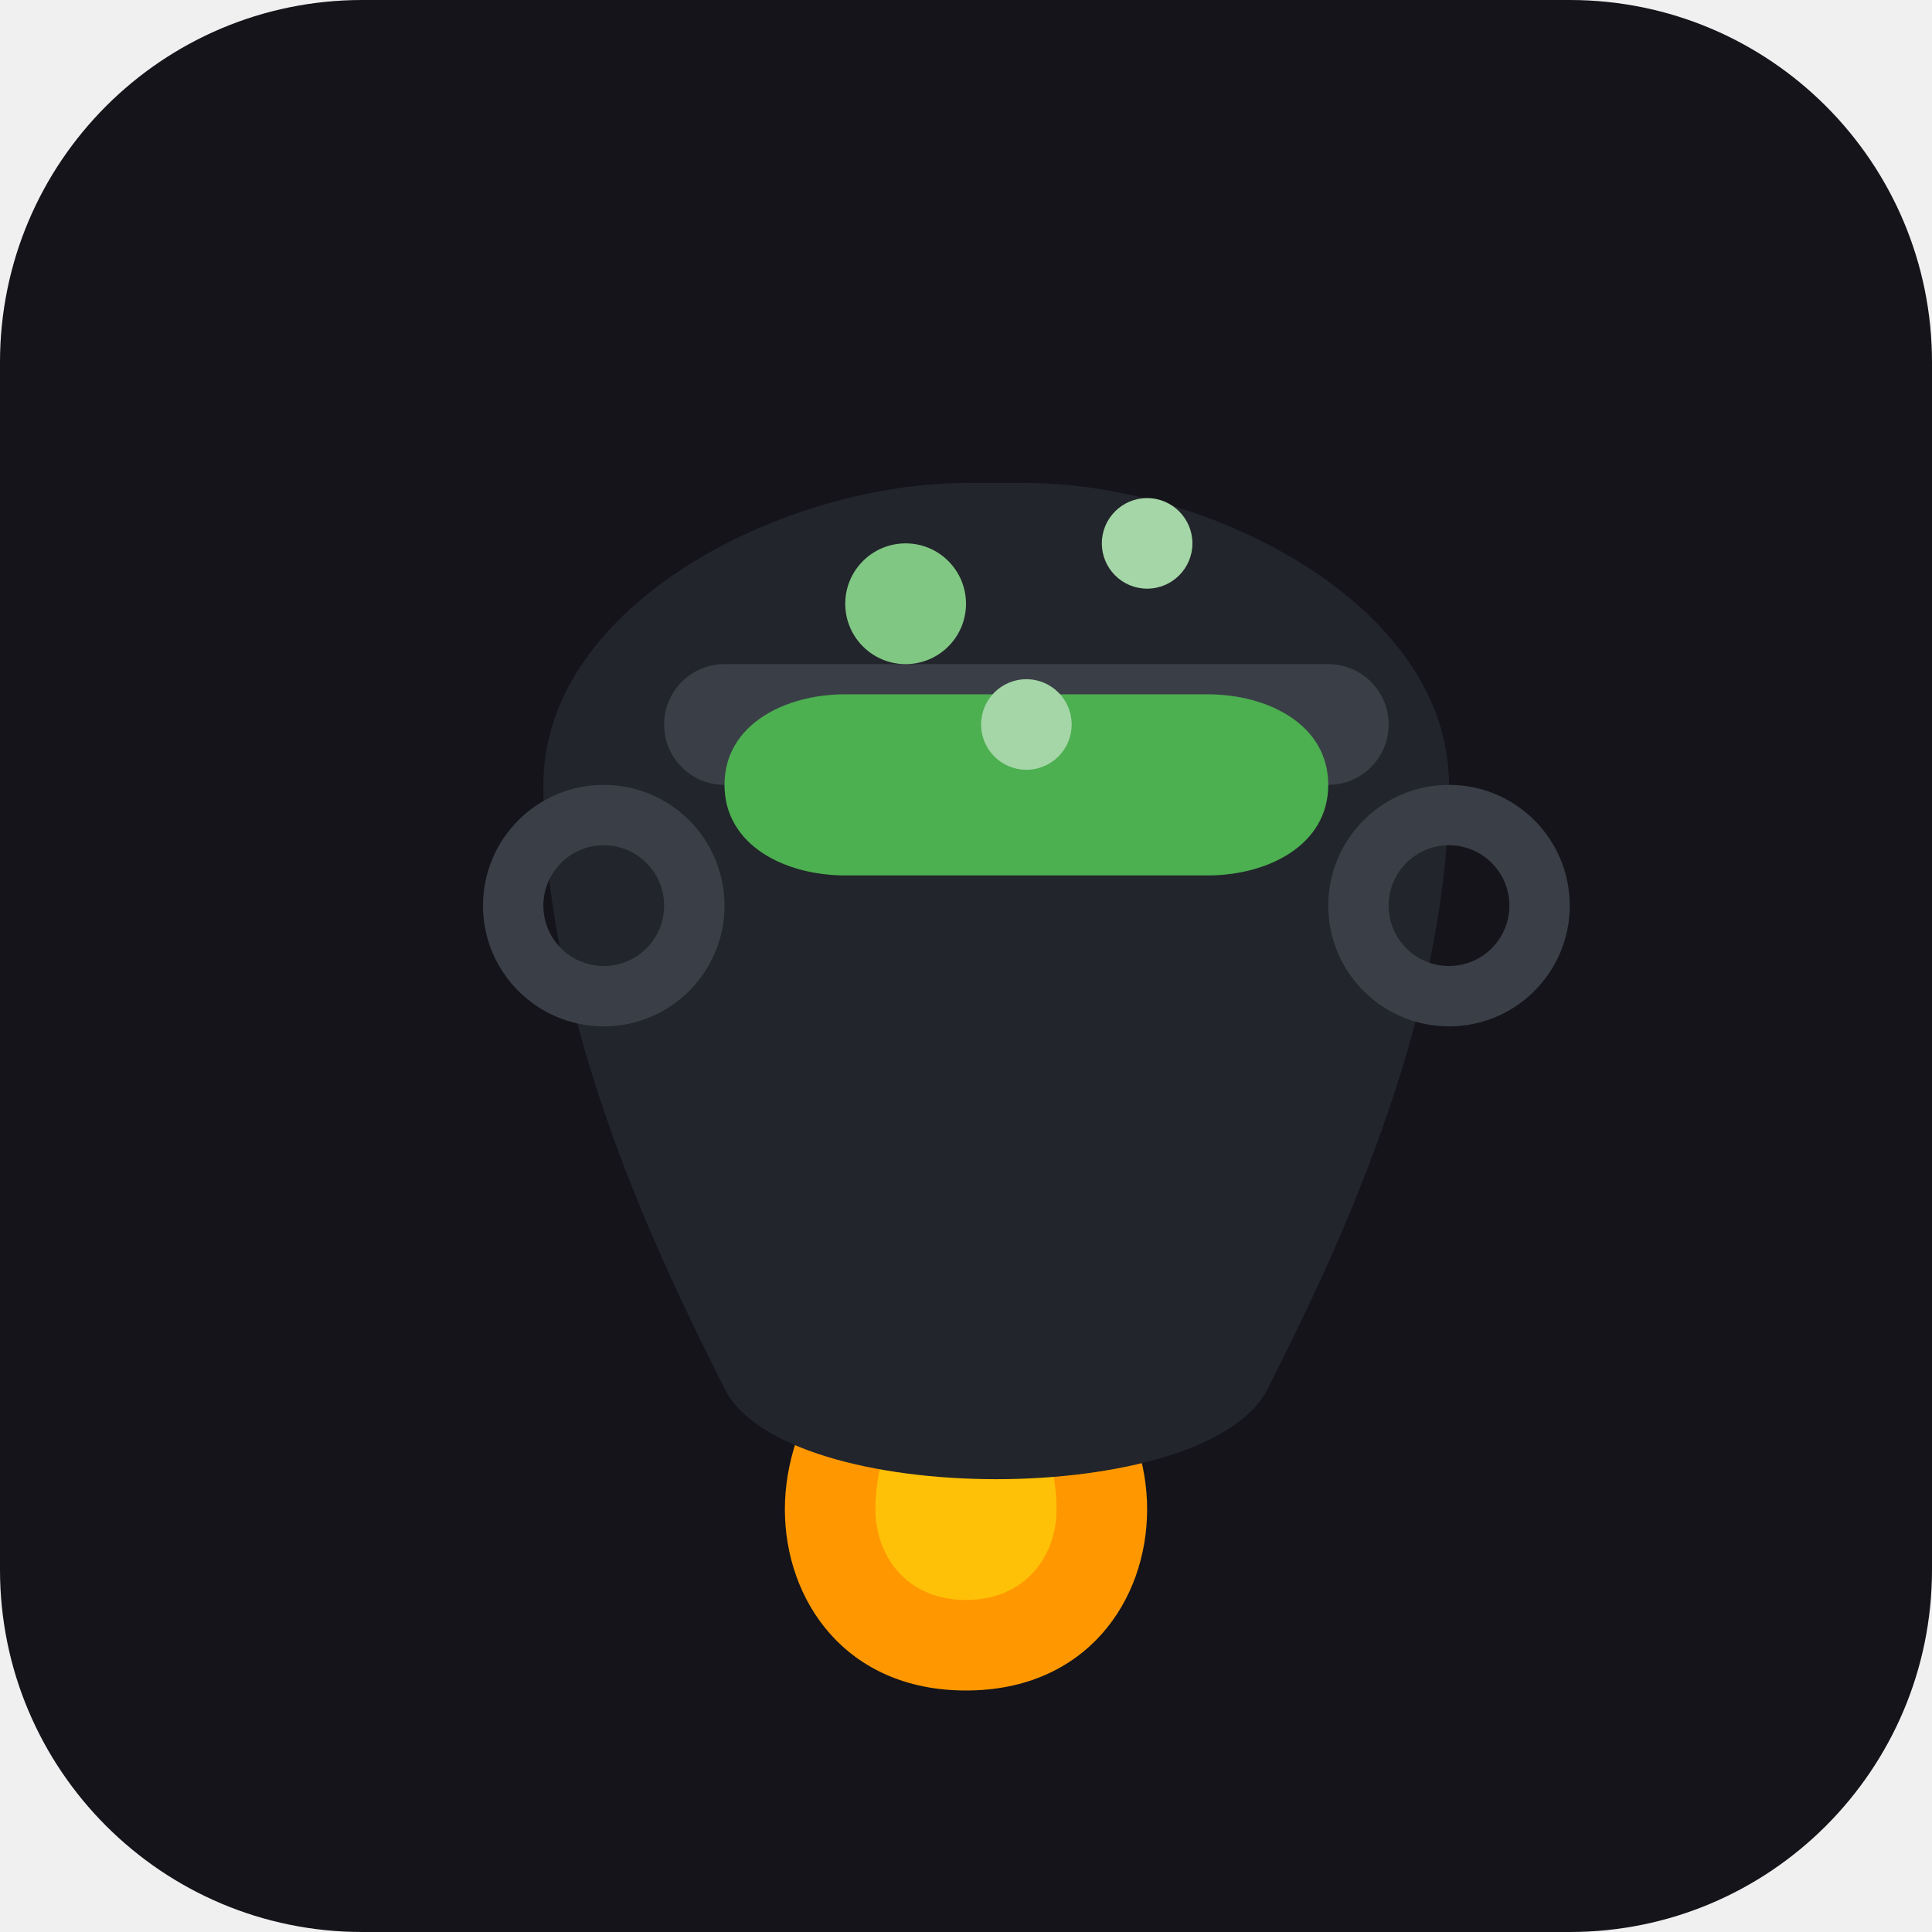
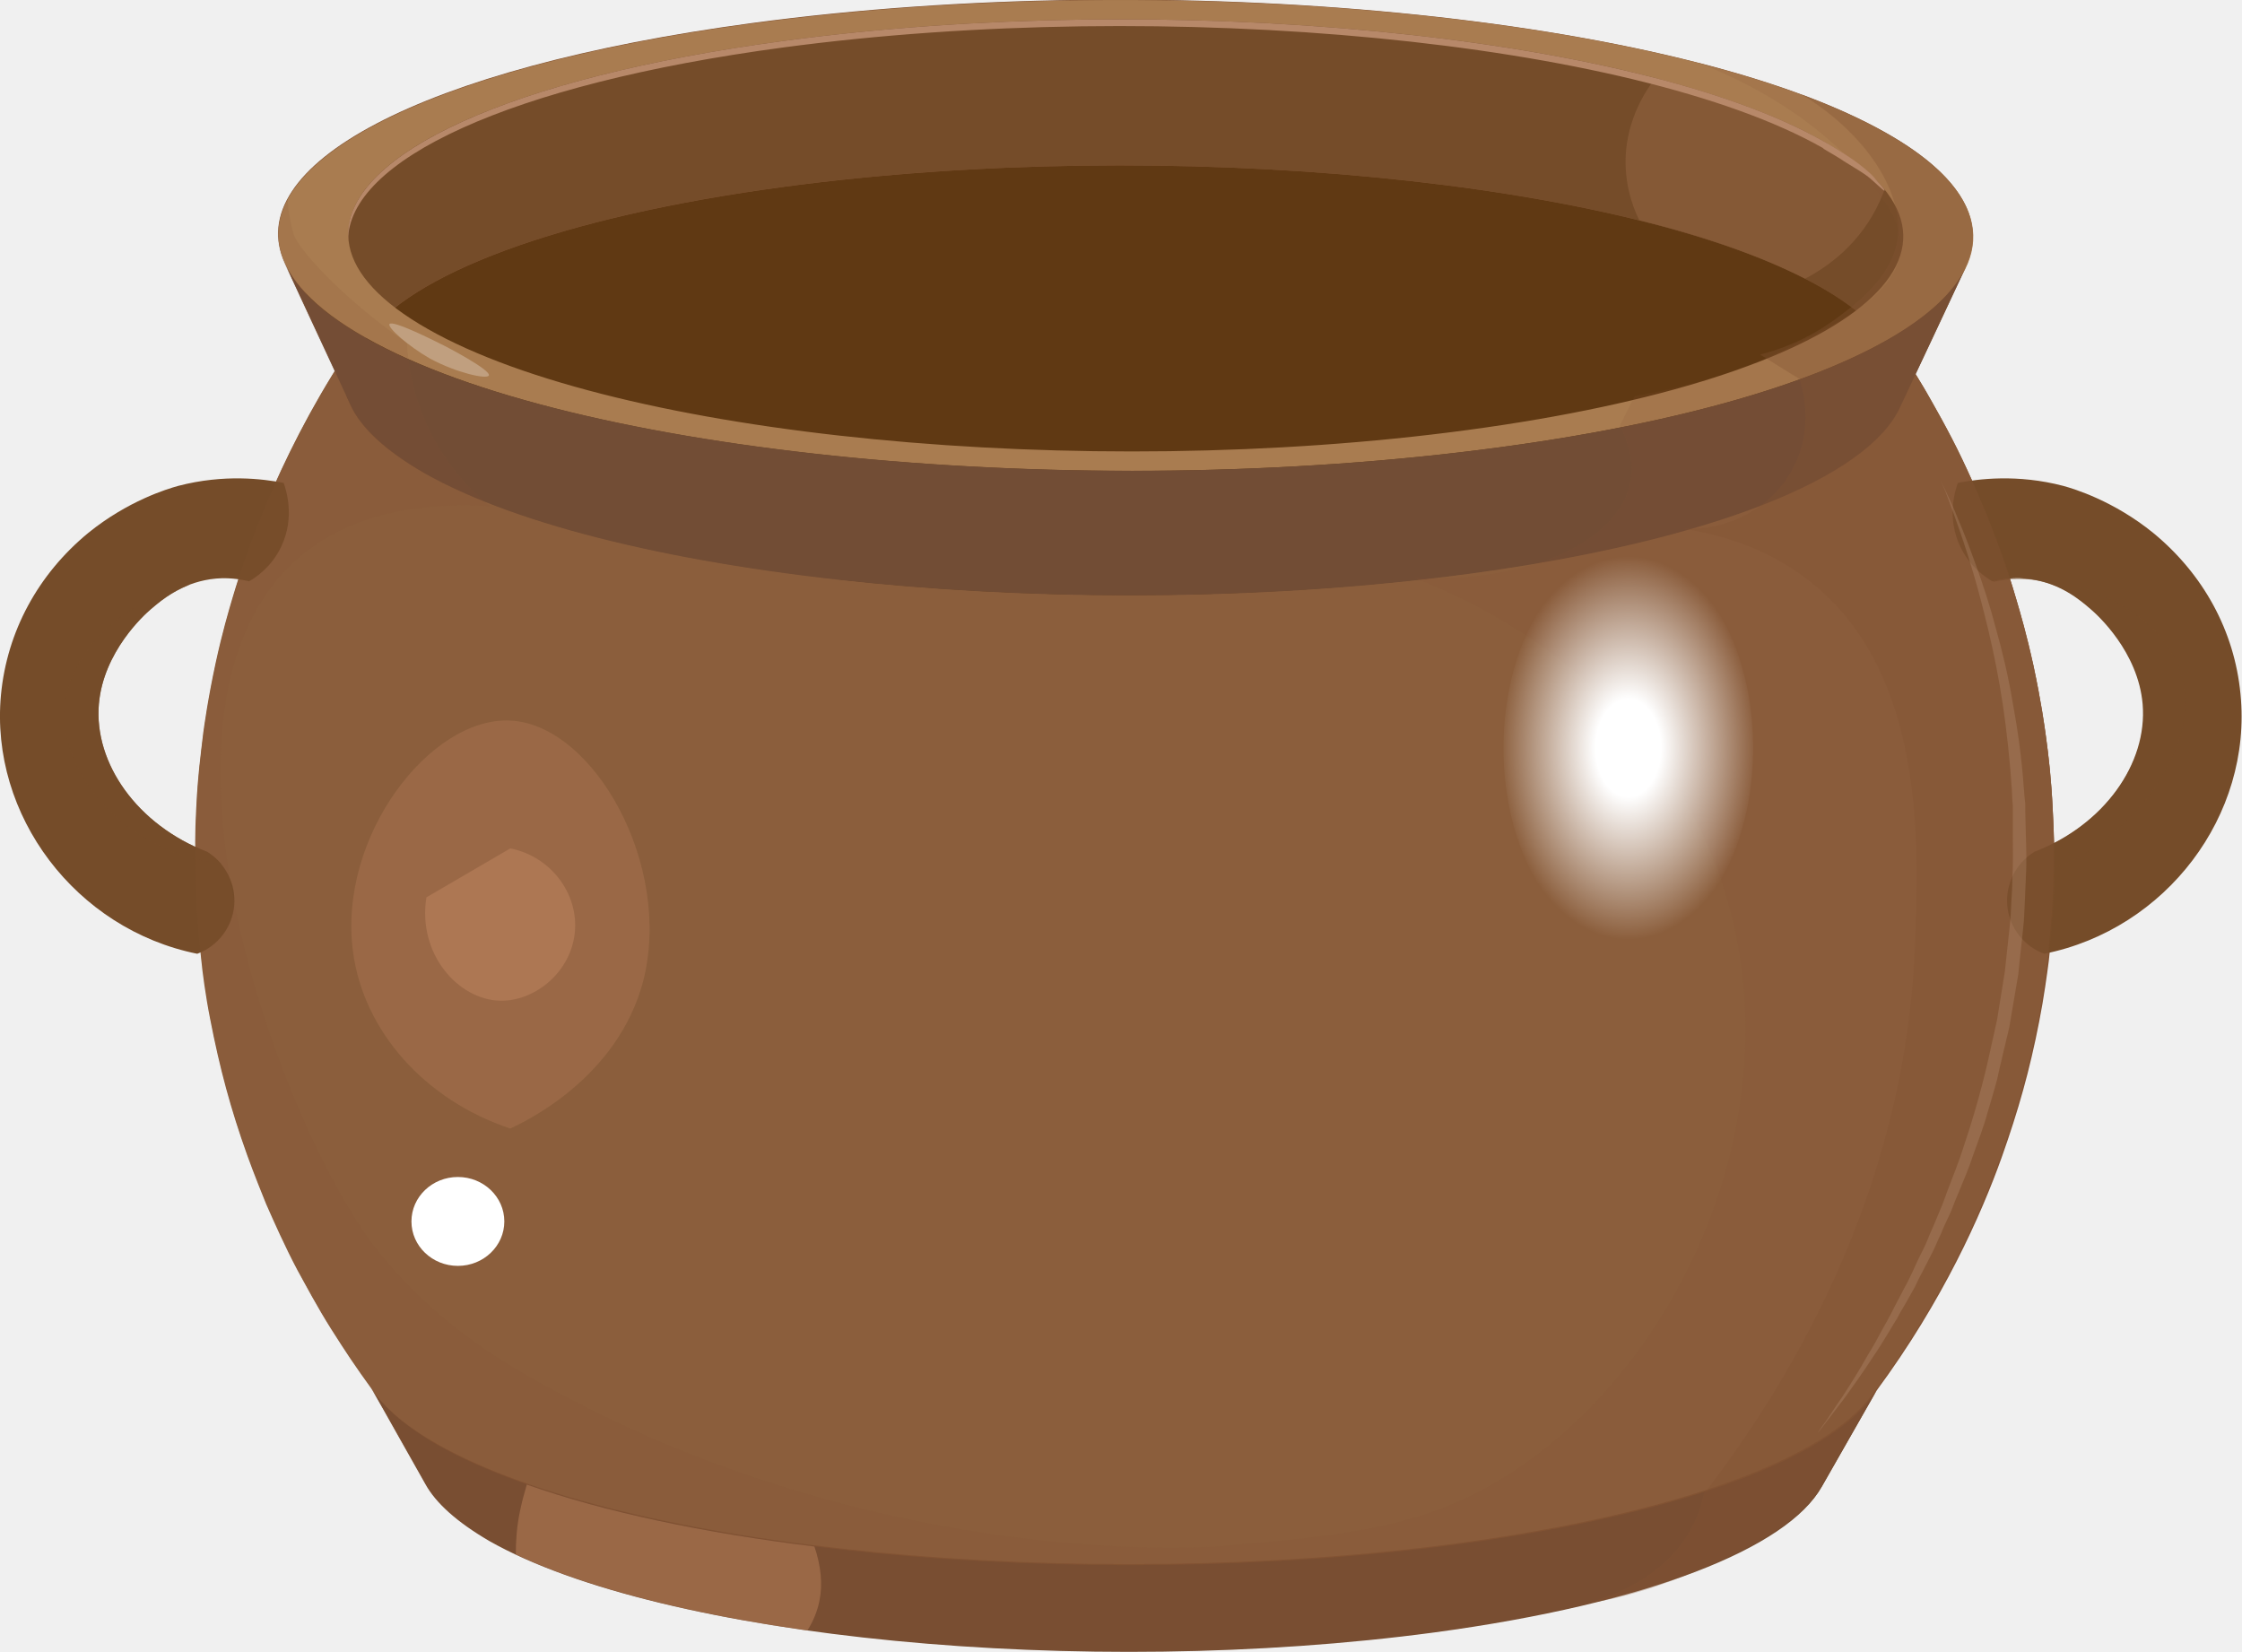
- <svg xmlns="http://www.w3.org/2000/svg" width="64" height="64" viewBox="0 0 64 64">
-   <rect width="64" height="64" rx="12" fill="#14141A" />
-   <g transform="translate(20,40)">
-     <path d="M12 0C8 4 6 7 6 10C6 13 8 16 12 16C16 16 18 13 18 10C18 7 16 4 12 0Z" fill="#FF9800" />
-     <path d="M12 4C10 6 9 8 9 10C9 11.5 10 13 12 13C14 13 15 11.5 15 10C15 8 14 6 12 4Z" fill="#FFC107" />
+ <svg xmlns="http://www.w3.org/2000/svg" version="1.1" id="Ñëîé_1" x="0px" y="0px" viewBox="0 0 449 330.7" enable-background="new 0 0 449 330.7" xml:space="preserve">
+   <g>
+     <path fill="#825333" d="M411.1,162.3c-0.3-6.4-0.8-10.6-1.4-15c-0.2-1.4-0.9-6.7-2.5-14.1c-1.3-5.9-2.6-10.4-3.4-13.1   c-3.9-13.5-9.1-24.4-10.8-28c-2.8-5.9-5.9-11.2-7.2-13.5c-0.7-1.3-1.5-2.5-2.2-3.7c3.4-7.2,6.7-14.3,10.1-21.5   c0,0.1-0.1,0.1-0.1,0.2c4.3-8.9-0.5-18.3-15.9-27c-41.3-23.4-142.9-33.3-227-22c-67,9-102.7,28.7-93.6,48.2c0,0,0,0,0,0   c3.3,7.2,6.7,14.4,10,21.5c-11.6,18.7-17.7,36-20.4,45.3c-0.8,2.7-2.1,7.1-3.4,13.1c-1.6,7.4-2.3,12.6-2.5,14.1   c-0.6,4.4-1.1,8.6-1.4,15c-0.3,5.8-0.3,6.8-0.1,15.9c0,0.1,0.1,5.6,1.1,14.4c0.3,2.3,1,7.6,1.8,12c1.9,9.8,4.1,18,7.4,27.2   c1.4,3.9,3.2,8.3,3.8,9.8c1.5,3.4,3.8,8.6,6.3,13.3c1.5,2.8,4,7.5,6.7,11.7c2.8,4.4,4.2,6.6,8.1,12c3.6,6.4,7.2,12.8,10.8,19.1   c2.1,3.8,6.4,7.6,12.8,11.2c34.4,19.5,119.2,27.7,189.3,18.3c43-5.8,70.5-16.9,77.5-29.1l10.9-19.1c13.3-18,21-35.3,25.1-46.8   c3.3-9.3,5.6-17.4,7.5-27.2c0.9-4.5,1.6-9.7,1.9-12c1-9.1,1.2-14.5,1.2-14.5C411.4,168.3,411.4,168.3,411.1,162.3z" />
+     <path fill="#774E32" d="M85.2,297.2c-3.8-6.7-7.5-13.4-11.3-20c2.3,4.1,6.9,8.2,13.8,12.2c37.2,21.1,128.8,30,204.7,19.8   c46.5-6.3,76.3-18.2,83.8-31.4l-11.4,20c-6.9,12.2-34.5,23.3-77.5,29.1c-70.2,9.4-154.9,1.2-189.3-18.3   C91.5,304.8,87.3,301,85.2,297.2z" />
+     <path fill="#603913" d="M370.4,98.4c3.6-2.1,7.3-4.4,11-6.9c-1.4-4-2.9-7.7-4.4-11.2c0,0,0,0,0,0c2-1.2,4.2-2.1,6.3-2.8   c0.1,0-3.9-6.7-5.5-9.1c-2.5-3.7-6.9-7.4-13.1-10.9C326.9,36,234,27.1,157.1,37.4c-45.5,6.1-75.2,17.6-84,30.4   c-2.4,3.5-4.7,7-6.7,10.4C110.9,100.3,256.7,164.6,370.4,98.4z" />
+     <path fill="#8B5E3C" d="M75.2,279.2c-4.5-6.2-5.9-8.4-8.9-13.1c-2.7-4.3-5.2-9-6.7-11.7c-2.5-4.7-4.8-9.9-6.3-13.3   c-0.6-1.5-2.4-5.9-3.8-9.8c-3.3-9.2-5.5-17.4-7.4-27.2c-0.9-4.4-1.6-9.7-1.8-12c-1-8.8-1.1-14.3-1.1-14.4c-0.1-9.1-0.2-10,0.1-15.9   c0.3-6.4,0.9-10.6,1.4-15c0.2-1.4,0.9-6.7,2.5-14.1c1.3-6,2.6-10.4,3.4-13.1c3.1-10.4,10.4-31.1,25-52.3   c-6.1,8.9-2.3,18.5,13.2,27.3c38,21.6,131.8,30.7,209.3,20.2c64.7-8.7,97.7-28.2,84.9-47c1.9,2.8,4.4,6.6,6.8,10.7   c1.3,2.3,4.4,7.6,7.2,13.5c1.7,3.6,6.9,14.6,10.8,28c0.8,2.7,2.1,7.1,3.4,13.1c1.6,7.4,2.3,12.6,2.5,14.1c0.6,4.4,1.1,8.6,1.4,15   c0.3,6,0.3,6,0.1,15.8c0,0.1-0.1,5.4-1.2,14.5c-0.3,2.3-1,7.6-1.9,12c-1.9,9.8-4.2,18-7.5,27.2c-4.2,11.7-12.1,29.5-25.9,47.9   c-9.3,12.4-38.3,23.4-82.4,29.4c-75.9,10.2-167.5,1.3-204.7-19.8C81.9,286,77.8,282.6,75.2,279.2z" />
+     <path fill="#754C29" d="M375.9,28.2C335.1,5.1,234.8-4.6,151.7,6.6C85.7,15.4,50.5,34.8,59.1,54c4.1,9.1,8.2,18.2,12.3,27.3   c-8-17.8,24.6-35.7,85.6-43.9C234,27.1,326.9,36,364.6,57.5c13.8,7.9,18.3,16.3,14.6,24.4l12.4-27.3   C395.7,45.9,390.8,36.7,375.9,28.2z" />
+     <path opacity="0.56" fill="#936441" d="M376.5,40.2c1.6-3.5,2.4-6.9,2.7-10c-1.1-0.7-2.2-1.3-3.3-2c-10.5-6-25-11.1-42.2-15.1   c-4.7,4.9-7.7,11.2-8.1,17.8c-0.3,5.2,1,9.8,2.7,13.2c13.1,3.2,24.4,7.2,33.2,11.7C366.1,53.4,372.7,48.7,376.5,40.2z" />
+     <path fill="#A97C50" d="M377.8,26.7c41.3,23.4,6.5,51.6-77.6,62.9c-84.1,11.3-185.8,1.5-227-22C31.8,44.2,66.6,16,150.7,4.7   C234.9-6.6,336.5,3.2,377.8,26.7z M365.2,28.3C327.4,6.8,234.1-2.2,156.9,8.2S47.8,44.4,85.7,65.9C123.5,87.4,216.8,96.5,294,86.1   S403.1,49.8,365.2,28.3" />
+     <path fill="#724D35" d="M70.2,81.1c-4.4-9.4-8.7-18.8-13.1-28.2c2.3,5,7.6,10,16,14.7c41.3,23.4,142.9,33.3,227,22   c53.1-7.1,86.5-21,93.6-36.1c-4.4,9.4-8.8,18.8-13.2,28.1c-6.5,14-37.4,26.7-86.3,33.3c-77.6,10.4-171.3,1.4-209.3-20.2   C77.2,90.2,72.3,85.7,70.2,81.1z" />
+     <path fill="#754C29" d="M409.4,191c-4.1-1.5-7-5.3-7.4-9.6c-0.4-4.3,1.7-8.5,5.4-10.8c14-5.4,22.7-17.7,21.7-29.6   c-0.9-10.5-9.1-17.9-10.4-19c-2.2-1.9-6-5.1-11.9-6c-3.3-0.5-6,0-7.8,0.4c-1.4-0.8-4.5-2.9-6.4-6.9c-2.9-6-0.9-11.7-0.5-12.8   c4.1-0.8,11.9-1.8,21.1,0.6c2.2,0.6,10.1,3,18,9.4c10.1,8.3,16.3,19.7,17.5,32.3C451.1,163.3,433.8,186.1,409.4,191z" />
+     <path opacity="0.73" fill="#754C29" d="M407.5,170.6c-1.9,1.2-3.4,2.9-4.3,4.8c16.2,0.4,38.9-22.5,33.7-40.2   c-3.9-13.2-22.6-21.5-37.9-18.9c0.1,0.1,0.2,0.1,0.3,0.2c1.8-0.4,4.5-0.8,7.8-0.4c5.9,0.8,9.7,4.1,11.9,6c1.2,1.1,9.5,8.4,10.4,19   C430.1,152.8,421.5,165.2,407.5,170.6z" />
+     <path fill="#754C29" d="M39.5,191c4.1-1.5,7-5.3,7.4-9.6c0.4-4.3-1.7-8.5-5.4-10.8c-14-5.4-22.7-17.7-21.7-29.6   c0.9-10.5,9.1-17.9,10.4-19c2.2-1.9,6-5.1,11.9-6c3.3-0.5,6,0,7.8,0.4c1.4-0.8,4.5-2.9,6.4-6.9c2.9-6,0.9-11.7,0.5-12.8   c-4.1-0.8-11.9-1.8-21.1,0.6c-2.2,0.6-10.1,3-18,9.4C7.6,115,1.4,126.5,0.2,139.1C-2.1,163.3,15.2,186.1,39.5,191z" />
+     <path opacity="0.73" fill="#754C29" d="M44.3,173c-0.8-0.9-1.7-1.7-2.8-2.4c-14-5.4-22.7-17.7-21.7-29.6c0.9-10.5,9.1-17.9,10.4-19   c1.6-1.4,4.2-3.5,7.8-4.9c-14,3.3-24.1,14-25,24.3C11.7,154.4,24.6,170.6,44.3,173z" />
+     <path fill="#AD7753" d="M102.2,169.9L102.2,169.9c8.5,1.7,14.1,9.7,12.8,17.7c-1.2,7.5-8.1,12.9-14.8,12.8   c-8.5-0.2-16.6-9.4-14.8-20.7" />
+     <path opacity="0.43" fill="#AD7753" d="M102.2,144.3c-16-0.8-34.6,23.2-31.5,46.3c2.1,15.9,14.4,29.7,31.5,35.4   c3.2-1.5,21.5-10.2,26.6-29.5C134.8,173.3,118.9,145.1,102.2,144.3z" />
+     <path opacity="0.14" fill="#825333" d="M411.3,167.7c0-0.6-0.1-2.6-0.2-5.4c-0.4-7.7-1.2-13.7-1.4-15c-0.4-3-1.2-8-2.5-14.1   c-1.3-5.9-2.6-10.4-3.4-13.1c-3.9-13.5-9.1-24.4-10.8-28c-2.8-5.9-5.9-11.2-7.2-13.5c-0.7-1.3-1.5-2.5-2.2-3.7   c3.4-7.2,6.7-14.3,10.1-21.5c0,0.1-0.1,0.1-0.1,0.2c4.3-8.9-0.5-18.3-15.9-27c-9.6-5.5-22.5-10.2-37.7-14.1   c20.6,8.1,30.9,19.2,35.7,25.5c4.2,5.5,5.3,9,4.9,12.3c-0.9,8.3-10.8,13.5-21.2,18.7c-6.9,3.5-17.6,7.9-32,10.3c-1,2-2,3.9-3,5.9   c2.8,5.6,2.5,9.5,2,11.8c-2.6,11.3-19.9,19.8-43.3,18.7c8.6,3.3,43.4,17.6,59.1,54.1c20,46.8-3.4,101.6-39.4,125   c-17.1,11.2-33.1,12.6-58.1,14.8c0,0-59.2,5.2-123.9-26.1c-1.6-0.8-3-1.5-3-1.5c-13.2-6.8-27.9-14.4-41.3-30.5   C56.9,227.9,24,140.7,60.8,110.9c5.6-4.5,16.6-10.8,37.4-9.5c-2.9-2.3-6.7-6-10-11.3c-5.3-8.6-6.5-17-6.7-21.4   C67.6,59,59.6,49.5,58.8,46.9c-0.7-2.5-1.1-4.8-1.2-7.1c-2.4,4.3-2.6,8.7-0.6,13.1c0,0,0,0,0,0c3.3,7.2,6.7,14.4,10,21.5   c-11.6,18.7-17.7,36-20.4,45.3c-0.8,2.7-2.1,7.1-3.4,13.1c-1.6,7.4-2.3,12.6-2.5,14.1c-0.6,4.4-1.1,8.6-1.4,15   c-0.3,5.8-0.3,6.8-0.1,15.9c0,0.1,0.1,5.6,1.1,14.4c0.3,2.3,1,7.6,1.8,12c1.9,9.8,4.1,18,7.4,27.2c1.4,3.9,3.2,8.3,3.8,9.8   c1.5,3.4,3.8,8.6,6.3,13.3c1.5,2.8,4,7.5,6.7,11.7c2.8,4.4,4.2,6.6,8.1,12c3.6,6.4,7.2,12.8,10.8,19.1c2.1,3.8,6.4,7.6,12.8,11.2   c34.4,19.5,119.2,27.7,189.3,18.3c43-5.8,70.5-16.9,77.5-29.1l10.9-19.1c13.3-18,21-35.3,25.1-46.8c0.3-0.9,0.6-1.7,0.9-2.6   c2.8-8.2,4.8-15.7,6.6-24.6c0.9-4.5,1.6-9.7,1.9-12c1-9.1,1.2-14.5,1.2-14.5C411.3,172.3,411.4,169.9,411.3,167.7z" />
+     <path opacity="0.34" fill="#825333" d="M409.7,147.3c-0.4-3-1.2-8-2.5-14.1c-1.3-5.9-2.6-10.4-3.4-13.1c-3.9-13.5-9.1-24.4-10.8-28   c-2.8-5.9-5.9-11.2-7.2-13.5c-0.7-1.3-1.5-2.5-2.2-3.7c3.4-7.2,6.7-14.3,10.1-21.5c0,0.1-0.1,0.1-0.1,0.2c4.3-8.9-0.5-18.3-15.9-27   c-4.8-2.7-10.5-5.3-16.9-7.7c13.9,8.5,21.5,21.3,18.8,30.9c-1.9,6.8-8.9,11.8-12.3,14.3c-5.7,4.1-11.2,6-14.8,6.9   c2.6,1.6,5.2,3.3,7.9,4.9c0.5,1.6,3.1,9.9-1.5,18.2c-4.1,7.5-12.5,12.1-21.7,11.8c7,1.1,16.8,3.7,25.6,10.8   c22.8,18.3,21.5,52.3,20.7,72.8c-2,50.5-26.4,89.1-42.3,109.7c-0.4,1.9-1,3.9-2,5.9c-5.5,11.4-18,15-21.6,16   c7.2-0.9,18.4-4.2,31.1-10.7c7.9-4,13.3-8.3,15.9-12.8l10.9-19.1c13.3-18,21-35.3,25.1-46.8c3.3-9.3,5.6-17.4,7.5-27.2   c0.9-4.5,1.6-9.7,1.9-12c1-9.1,1.2-14.5,1.2-14.5c0.1-5.8,0.2-8.2,0.1-10.4c0-0.6-0.1-2.6-0.2-5.4   C410.7,154.6,409.9,148.6,409.7,147.3z" />
+     <path opacity="0.27" fill="#FFFFFF" d="M78,64.9c0.6-0.9,9.1,3.4,10.1,3.9c0.9,0.4,10.3,5.3,9.8,6.4c-0.4,0.8-6.4-0.5-11.8-3.4   C81.6,69.2,77.6,65.6,78,64.9z" />
+     <path opacity="0.2" fill="#D6B39A" d="M388.6,96.1c0,0,0.3,0.7,1,2.1c0.6,1.3,1.6,3.3,2.6,5.9c1.1,2.5,2.3,5.7,3.6,9.3   c1.3,3.6,2.7,7.8,3.9,12.4c1.3,4.6,2.5,9.6,3.4,15c1,5.4,1.8,11.1,2.2,17c0.1,0.7,0.1,1.5,0.2,2.2c0,0.4,0.1,0.7,0.1,1.2l0,1.1   c0,1.5,0.1,3,0.1,4.5c0.1,3,0.2,6.1,0,9.3c-0.1,1.6-0.1,3.2-0.2,4.7c-0.1,1.6-0.1,3.2-0.3,4.8c-0.3,3.2-0.7,6.3-1,9.5   c-0.5,3.1-1.1,6.3-1.6,9.4c-0.2,1.6-0.7,3.1-1,4.6c-0.4,1.5-0.7,3.1-1.1,4.6c-0.2,0.8-0.3,1.5-0.5,2.3c-0.2,0.7-0.4,1.5-0.6,2.2   c-0.4,1.5-0.9,3-1.3,4.4c-0.8,3-1.9,5.8-2.9,8.6c-0.9,2.8-2.1,5.5-3.2,8.2c-0.6,1.3-1,2.7-1.6,3.9c-0.6,1.3-1.2,2.5-1.7,3.8   c-0.6,1.2-1.1,2.5-1.7,3.7c-0.6,1.2-1.2,2.3-1.8,3.5c-0.6,1.1-1.2,2.3-1.7,3.4c-0.6,1.1-1.2,2.1-1.8,3.2c-0.6,1-1.2,2-1.7,3   c-0.6,1-1.2,1.9-1.7,2.8c-1.1,1.8-2.2,3.6-3.3,5.2c-2.1,3.2-4.1,6-5.7,8.2c-1.7,2.2-3,3.9-3.9,5.1c-0.9,1.2-1.4,1.8-1.4,1.8   s0.4-0.7,1.3-1.9c0.9-1.2,2-3,3.6-5.3c1.5-2.3,3.3-5.1,5.2-8.5c1-1.6,2-3.4,3-5.3c0.5-0.9,1.1-1.9,1.6-2.9c0.5-1,1-2,1.6-3.1   c0.5-1,1.1-2.1,1.7-3.2c0.5-1.1,1.1-2.2,1.6-3.4c0.5-1.1,1.1-2.3,1.7-3.5c0.6-1.2,1-2.4,1.6-3.7c0.5-1.2,1.1-2.5,1.6-3.8   c0.6-1.3,1-2.6,1.5-3.9c1-2.7,2.1-5.3,3-8.1c1.9-5.6,3.6-11.4,5-17.4c0.3-1.5,0.7-3,1-4.5c0.3-1.5,0.7-3,1-4.6   c0.5-3.1,1-6.2,1.5-9.3c0.3-3.1,0.7-6.2,1-9.3c0.2-1.6,0.2-3.1,0.3-4.6c0.1-1.5,0.2-3.1,0.2-4.6c0.2-3.1,0.1-6.2,0.1-9.2   c0-1.5,0-3,0-4.5l0-1.1l-0.1-1.1c0-0.7-0.1-1.5-0.1-2.2c-0.4-5.9-1-11.5-1.8-16.9c-0.8-5.3-1.8-10.3-2.9-14.9   c-1.1-4.6-2.2-8.8-3.3-12.4c-1.1-3.7-2.2-6.9-3.1-9.4c-0.9-2.6-1.7-4.6-2.2-6C388.9,96.8,388.6,96.1,388.6,96.1z" />
+     <path opacity="0.63" fill="#AD7753" d="M104.1,302.8c-0.6,2.9-0.8,5.7-0.8,8.5c14.3,6.7,34.8,11.9,58.4,15.2c1.2-1.9,2-3.9,2.4-5.9   c0.7-3.3,0.3-7.1-1-10.9c-22.1-2.7-42-6.9-57.6-12.4C105,299,104.5,300.8,104.1,302.8z" />
  </g>
-   <g transform="translate(10,16)">
-     <path d="M8 10C8 4 16 0 22 0H24C30 0 38 4 38 10C38 18 34 26 32 30C30 34 16 34 14 30C12 26 8 18 8 10Z" fill="#22252B" />
-     <rect x="12" y="6" width="24" height="4" rx="2" fill="#3A3F47" />
-     <circle cx="10" cy="14" r="3" stroke="#3A3F47" stroke-width="2" fill="none" />
-     <circle cx="38" cy="14" r="3" stroke="#3A3F47" stroke-width="2" fill="none" />
-     <path d="M14 10C14 8 16 7 18 7H30C32 7 34 8 34 10C34 12 32 13 30 13H18C16 13 14 12 14 10Z" fill="#4CAF50" />
-     <circle cx="20" cy="4" r="2" fill="#81C784" />
-     <circle cx="28" cy="2" r="1.5" fill="#A5D6A7" />
-     <circle cx="24" cy="8" r="1.5" fill="#A5D6A7" />
-   </g>
+   <path fill="#B78869" d="M376.6,37c-0.7-0.8-1.1-1.2-1.2-1.4c-0.8-0.9-2.9-2.8-6.2-4.9c-1-0.6-2.3-1.5-4-2.4c0,0,0,0,0,0v0  C327.4,6.8,234.1-2.2,156.9,8.2c-55.1,7.4-87.1,22.7-87.2,38.7l0,1.3c0-16,32-31.3,87.2-38.7C234-0.8,327,8.1,365,29.6  c0.1,0.1,0.2,0.1,0.2,0.2c1.7,1,3.1,1.8,4.1,2.5c2.8,1.7,3.9,2.4,4.7,3c0,0,0.1,0,0.1,0.1c0,0,0.2,0.1,0.4,0.3  c0.4,0.3,2.8,2.6,2.9,2.5C377.5,38,377.1,37.6,376.6,37z" />
+   <radialGradient id="SVGID_1_" cx="324.113" cy="160.684" r="27.763" gradientTransform="matrix(0.9272 0 0 1.382 25.5775 -72.2764)" gradientUnits="userSpaceOnUse">
+     <stop offset="0" style="stop-color:#FFFFFF" />
+     <stop offset="0.254" style="stop-color:#FFFFFF" />
+     <stop offset="1" style="stop-color:#FFFFFF;stop-opacity:0" />
+   </radialGradient>
+   <ellipse fill="url(#SVGID_1_)" cx="326.1" cy="149.8" rx="25" ry="39.4" />
+   <ellipse fill="#FFFFFF" cx="91.7" cy="244.6" rx="9.3" ry="8.9" />
</svg>
